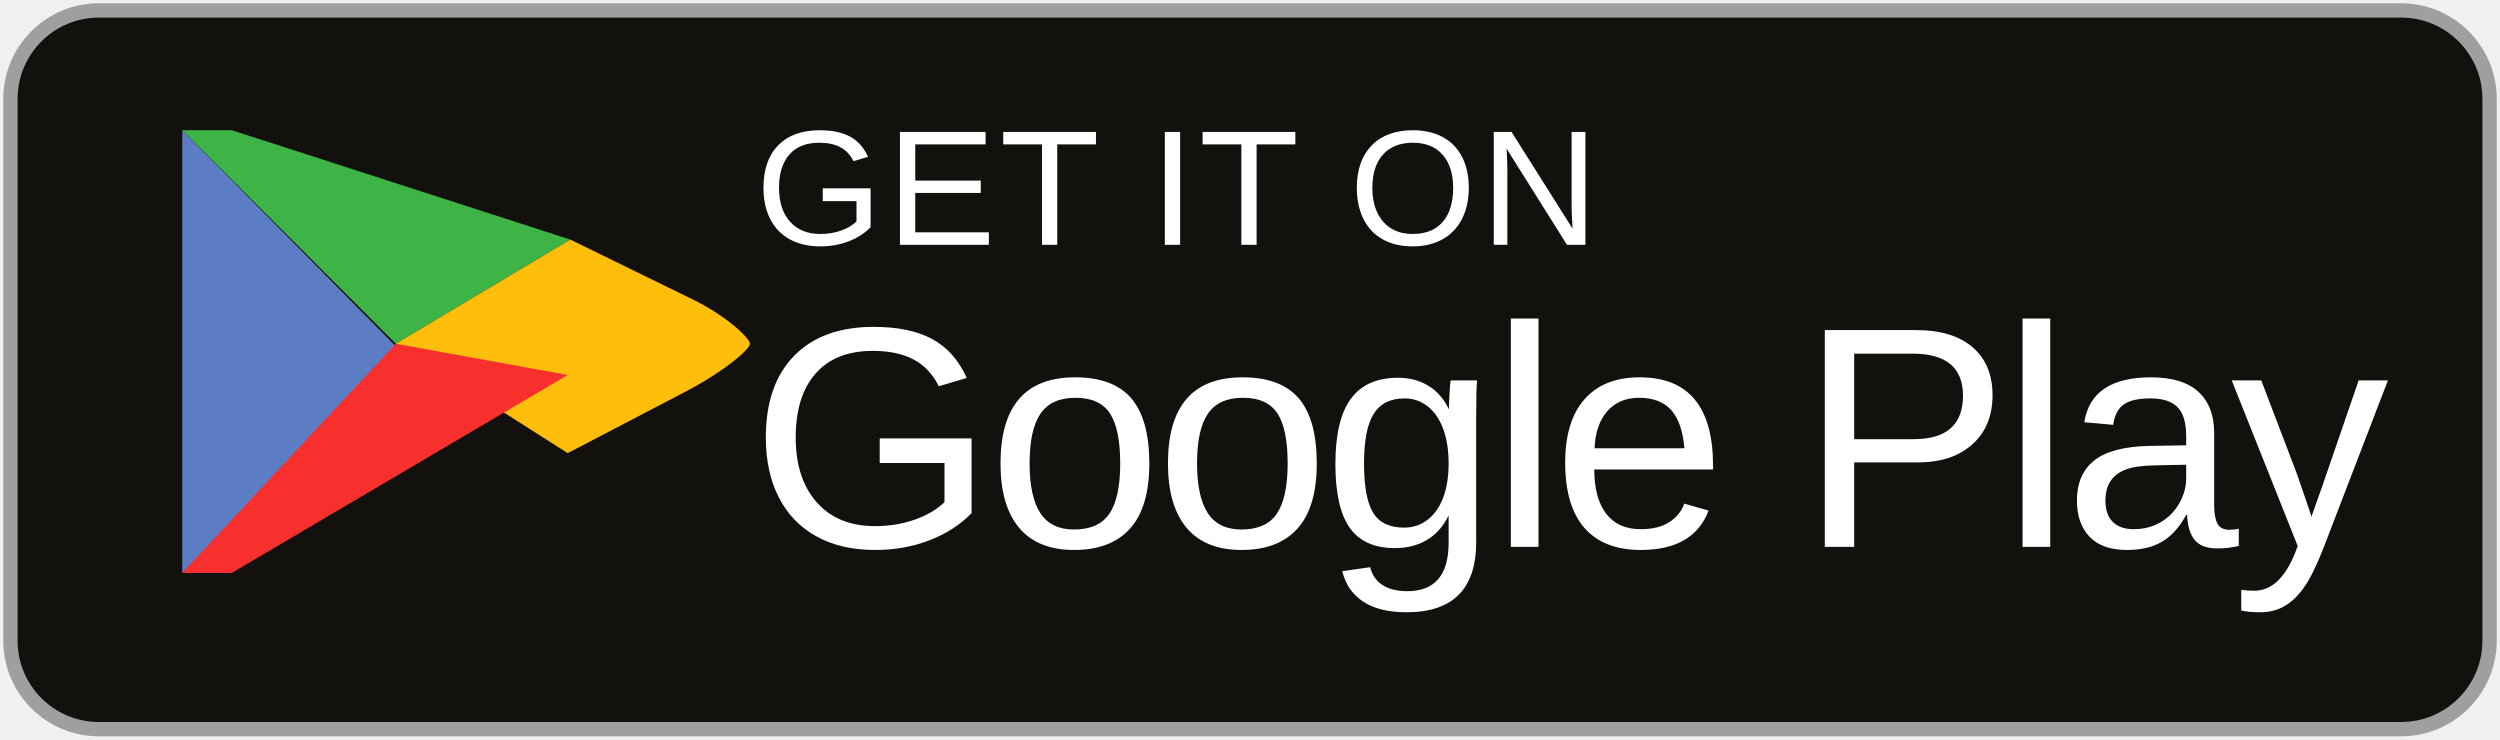
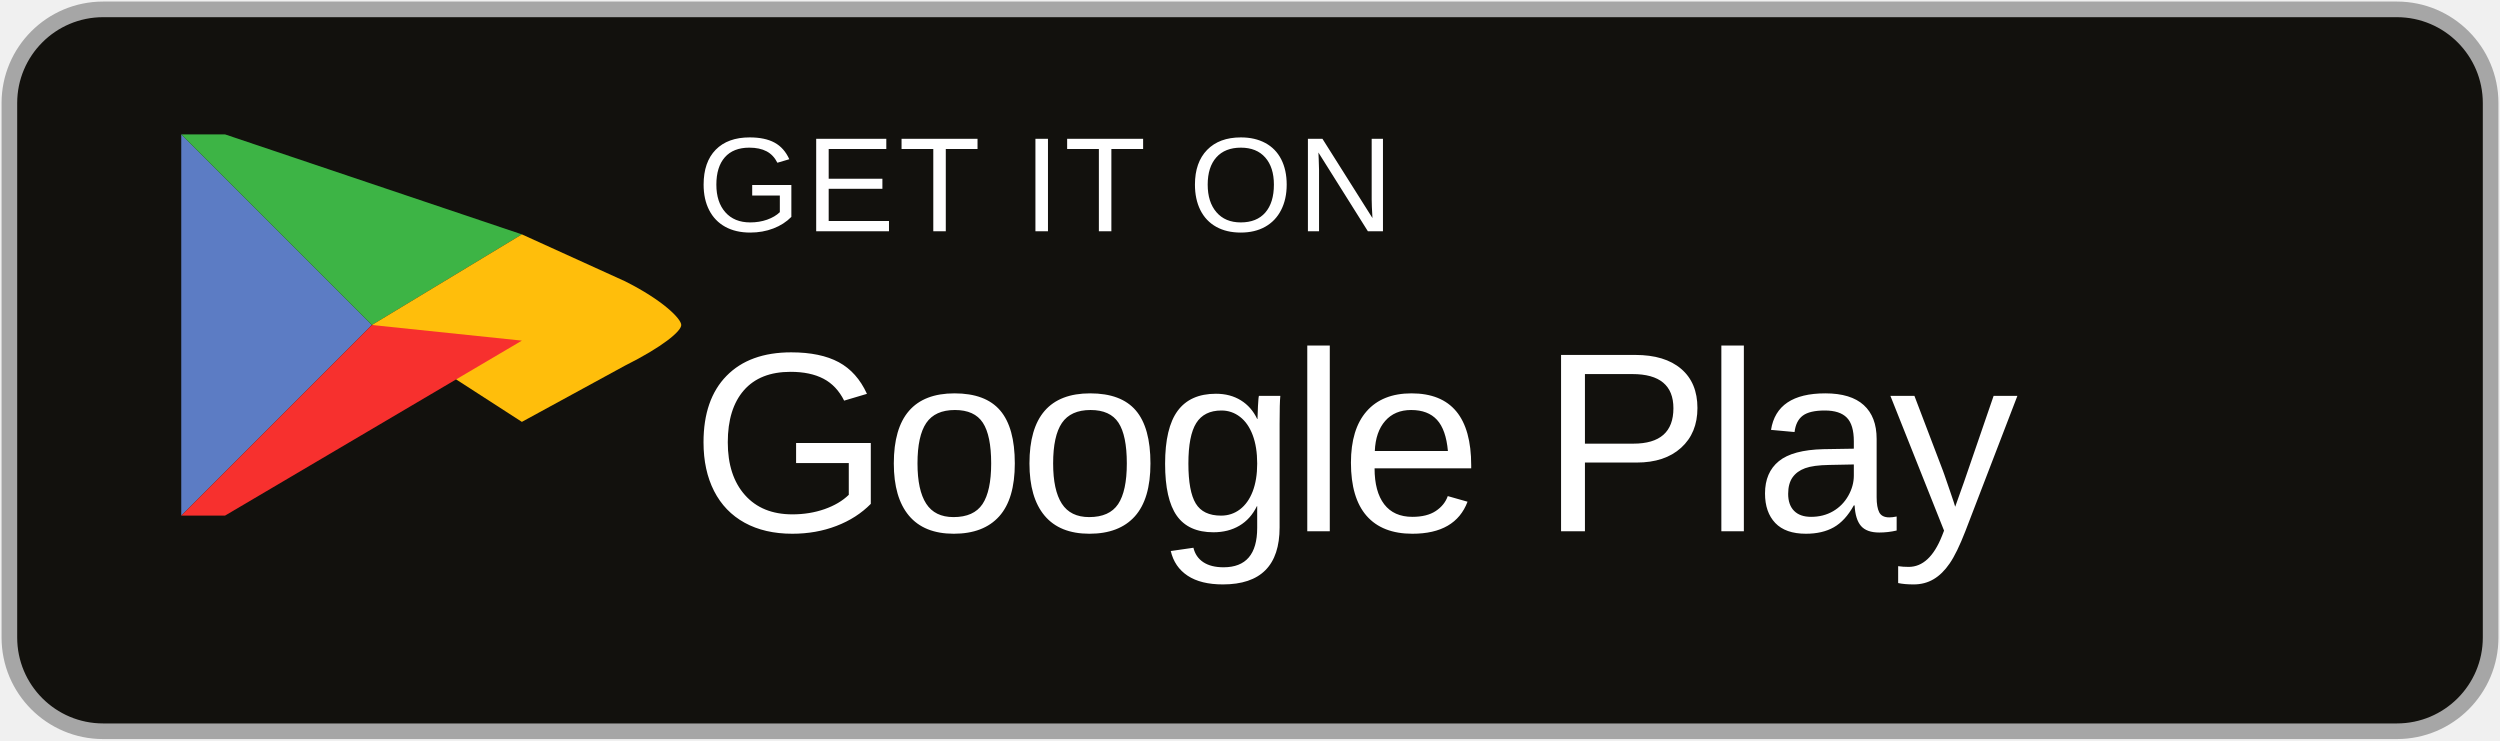
- <svg xmlns="http://www.w3.org/2000/svg" viewBox="0 0 960 284" role="img" aria-labelledby="title desc">
-   <rect x="4" y="4" width="952" height="276" rx="34" fill="#12110d" stroke="#9f9f9f" stroke-width="5.5" />
-   <g transform="translate(70 50)">
-     <path d="M0 0v170l84-85L0 0Z" fill="#5c7cc4" />
-     <path d="M0 0l82 82 67-40L19 0H0Z" fill="#3db445" />
-     <path d="M149 42 82 82l66 42 46-24c15-8 24-16 24-18s-9-11-24-18l-45-22Z" fill="#ffbe0b" />
-     <path d="M82 82 0 170h19l129-76-66-12Z" fill="#f7302e" />
+ <svg xmlns="http://www.w3.org/2000/svg" viewBox="0 0 800 237" role="img" aria-labelledby="title desc">
+   <rect x="3" y="3" width="794" height="231" rx="30" fill="#12110d" stroke="#a6a6a6" stroke-width="5" />
+   <g transform="translate(58 43)">
+     <path d="M0 0v122l61-61L0 0Z" fill="#5c7cc4" />
+     <path d="M0 0l61 61 48-29L14 0H0Z" fill="#3db445" />
+     <path d="M109 32 61 61l48 31 33-18c12-6 18-11 18-13s-6-8-18-14l-33-15Z" fill="#ffbe0b" />
+     <path d="M61 61 0 122h14l95-56-48-5Z" fill="#f7302e" />
  </g>
  <g fill="#fff" font-family="Arial, Helvetica, sans-serif">
-     <text x="290" y="94" font-size="63" font-weight="500" letter-spacing="1.4">GET IT ON</text>
-     <text x="288" y="210" font-size="121" font-weight="400" letter-spacing="-3">Google Play</text>
+     <text x="223" y="74" font-size="43" font-weight="500" letter-spacing="1.2">GET IT ON</text>
+     <text x="221" y="170" font-size="82" font-weight="400" letter-spacing="-2.2">Google Play</text>
  </g>
</svg>
